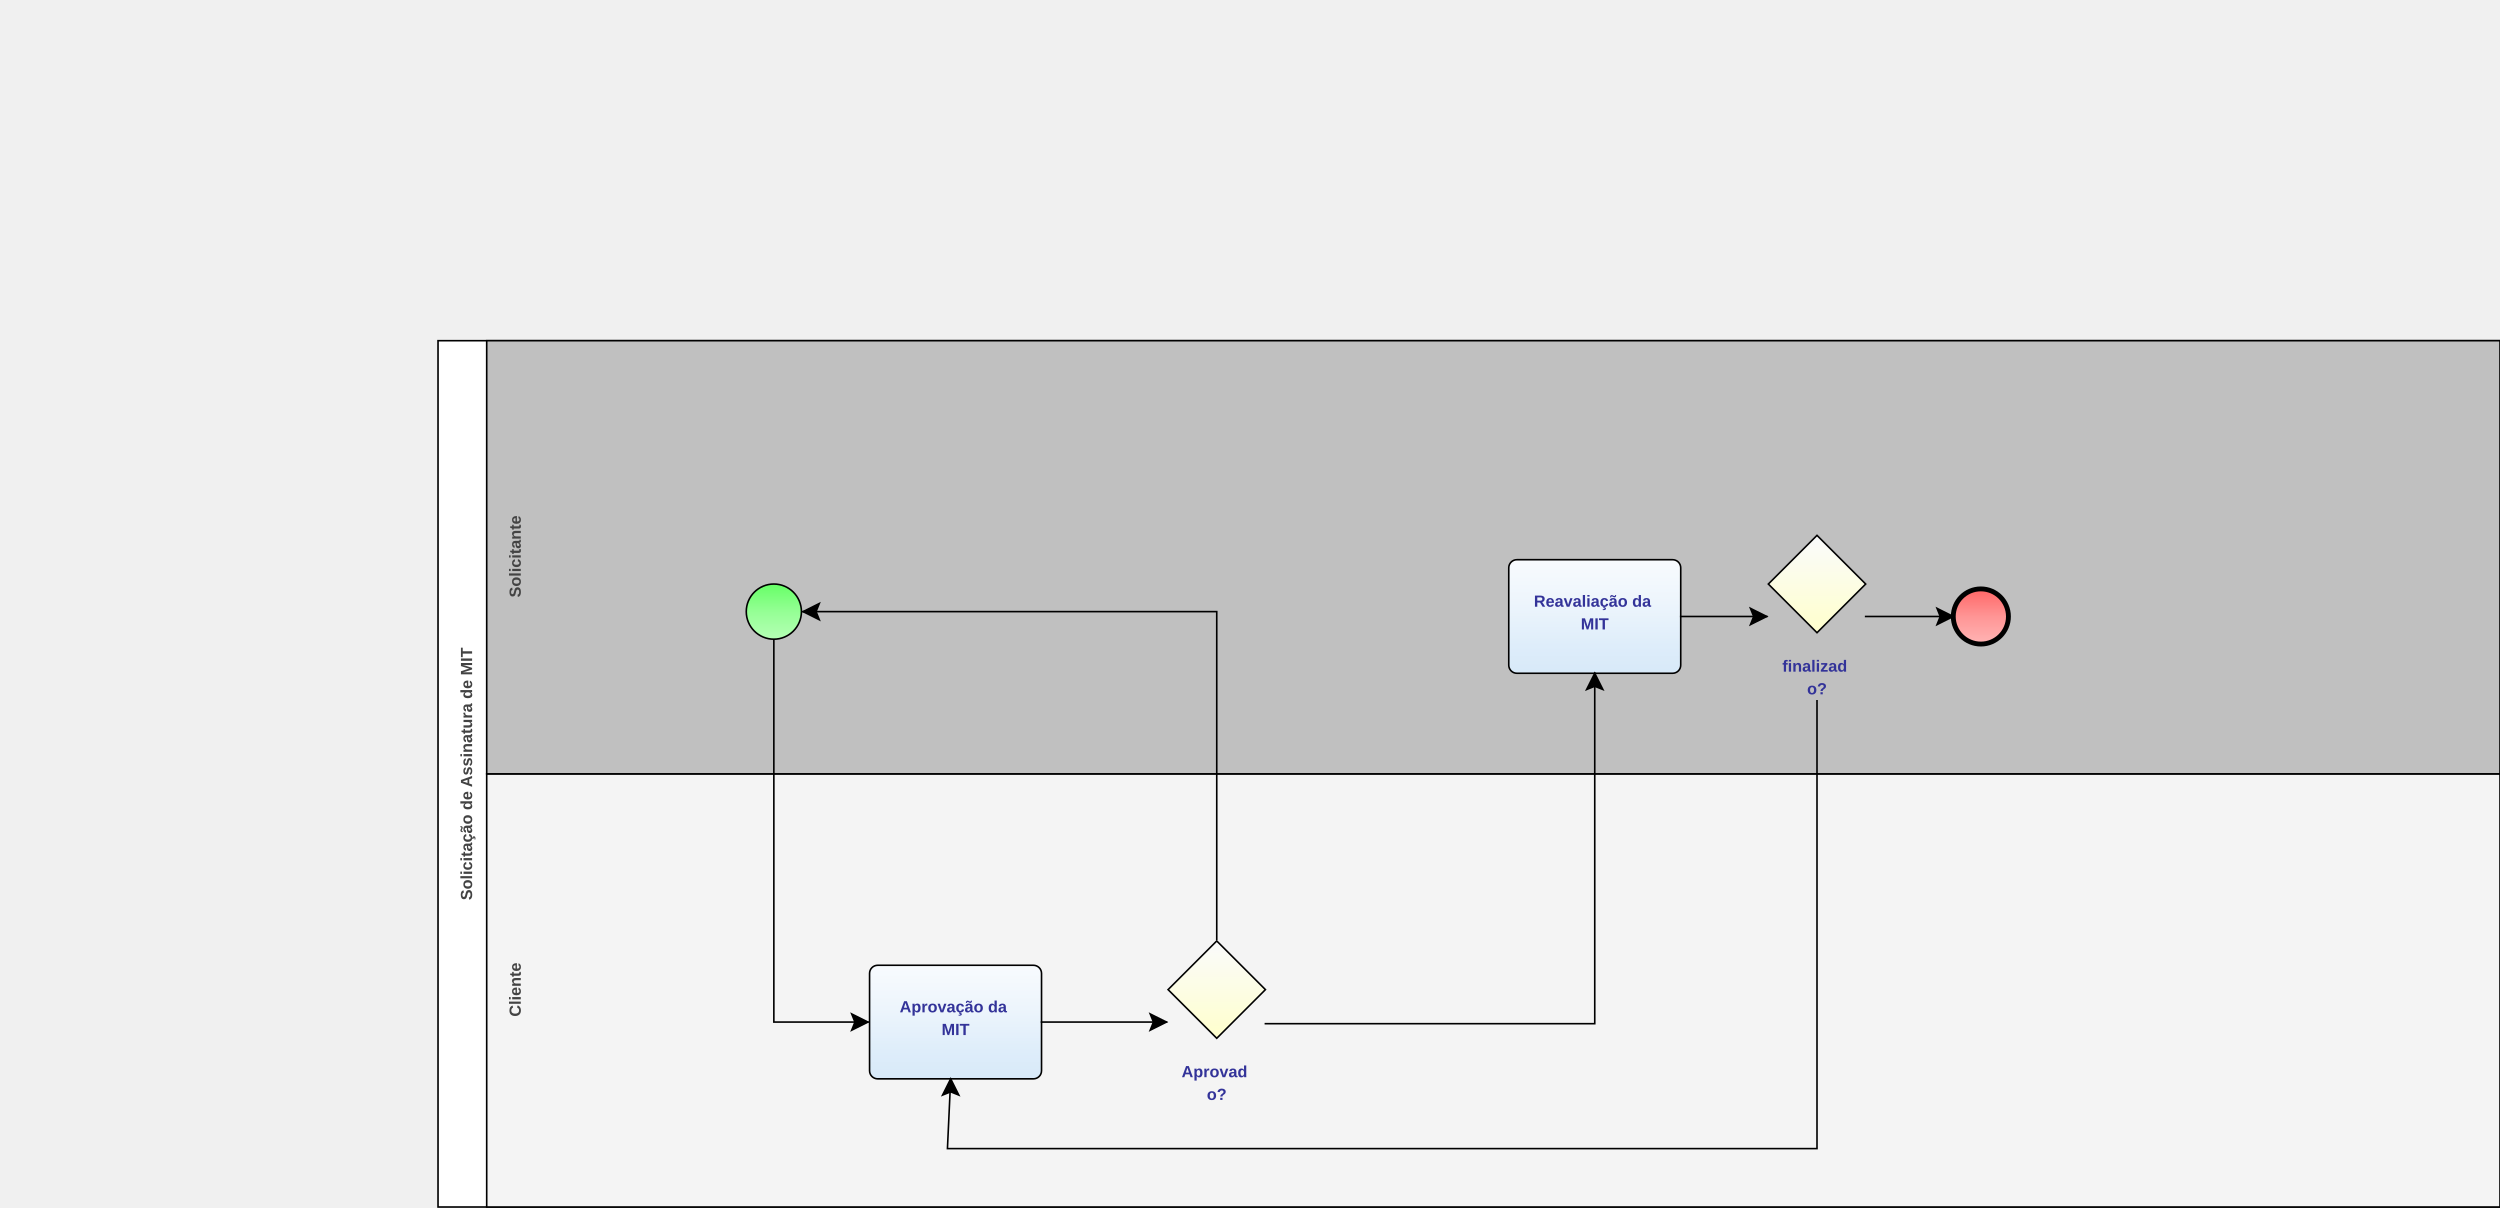
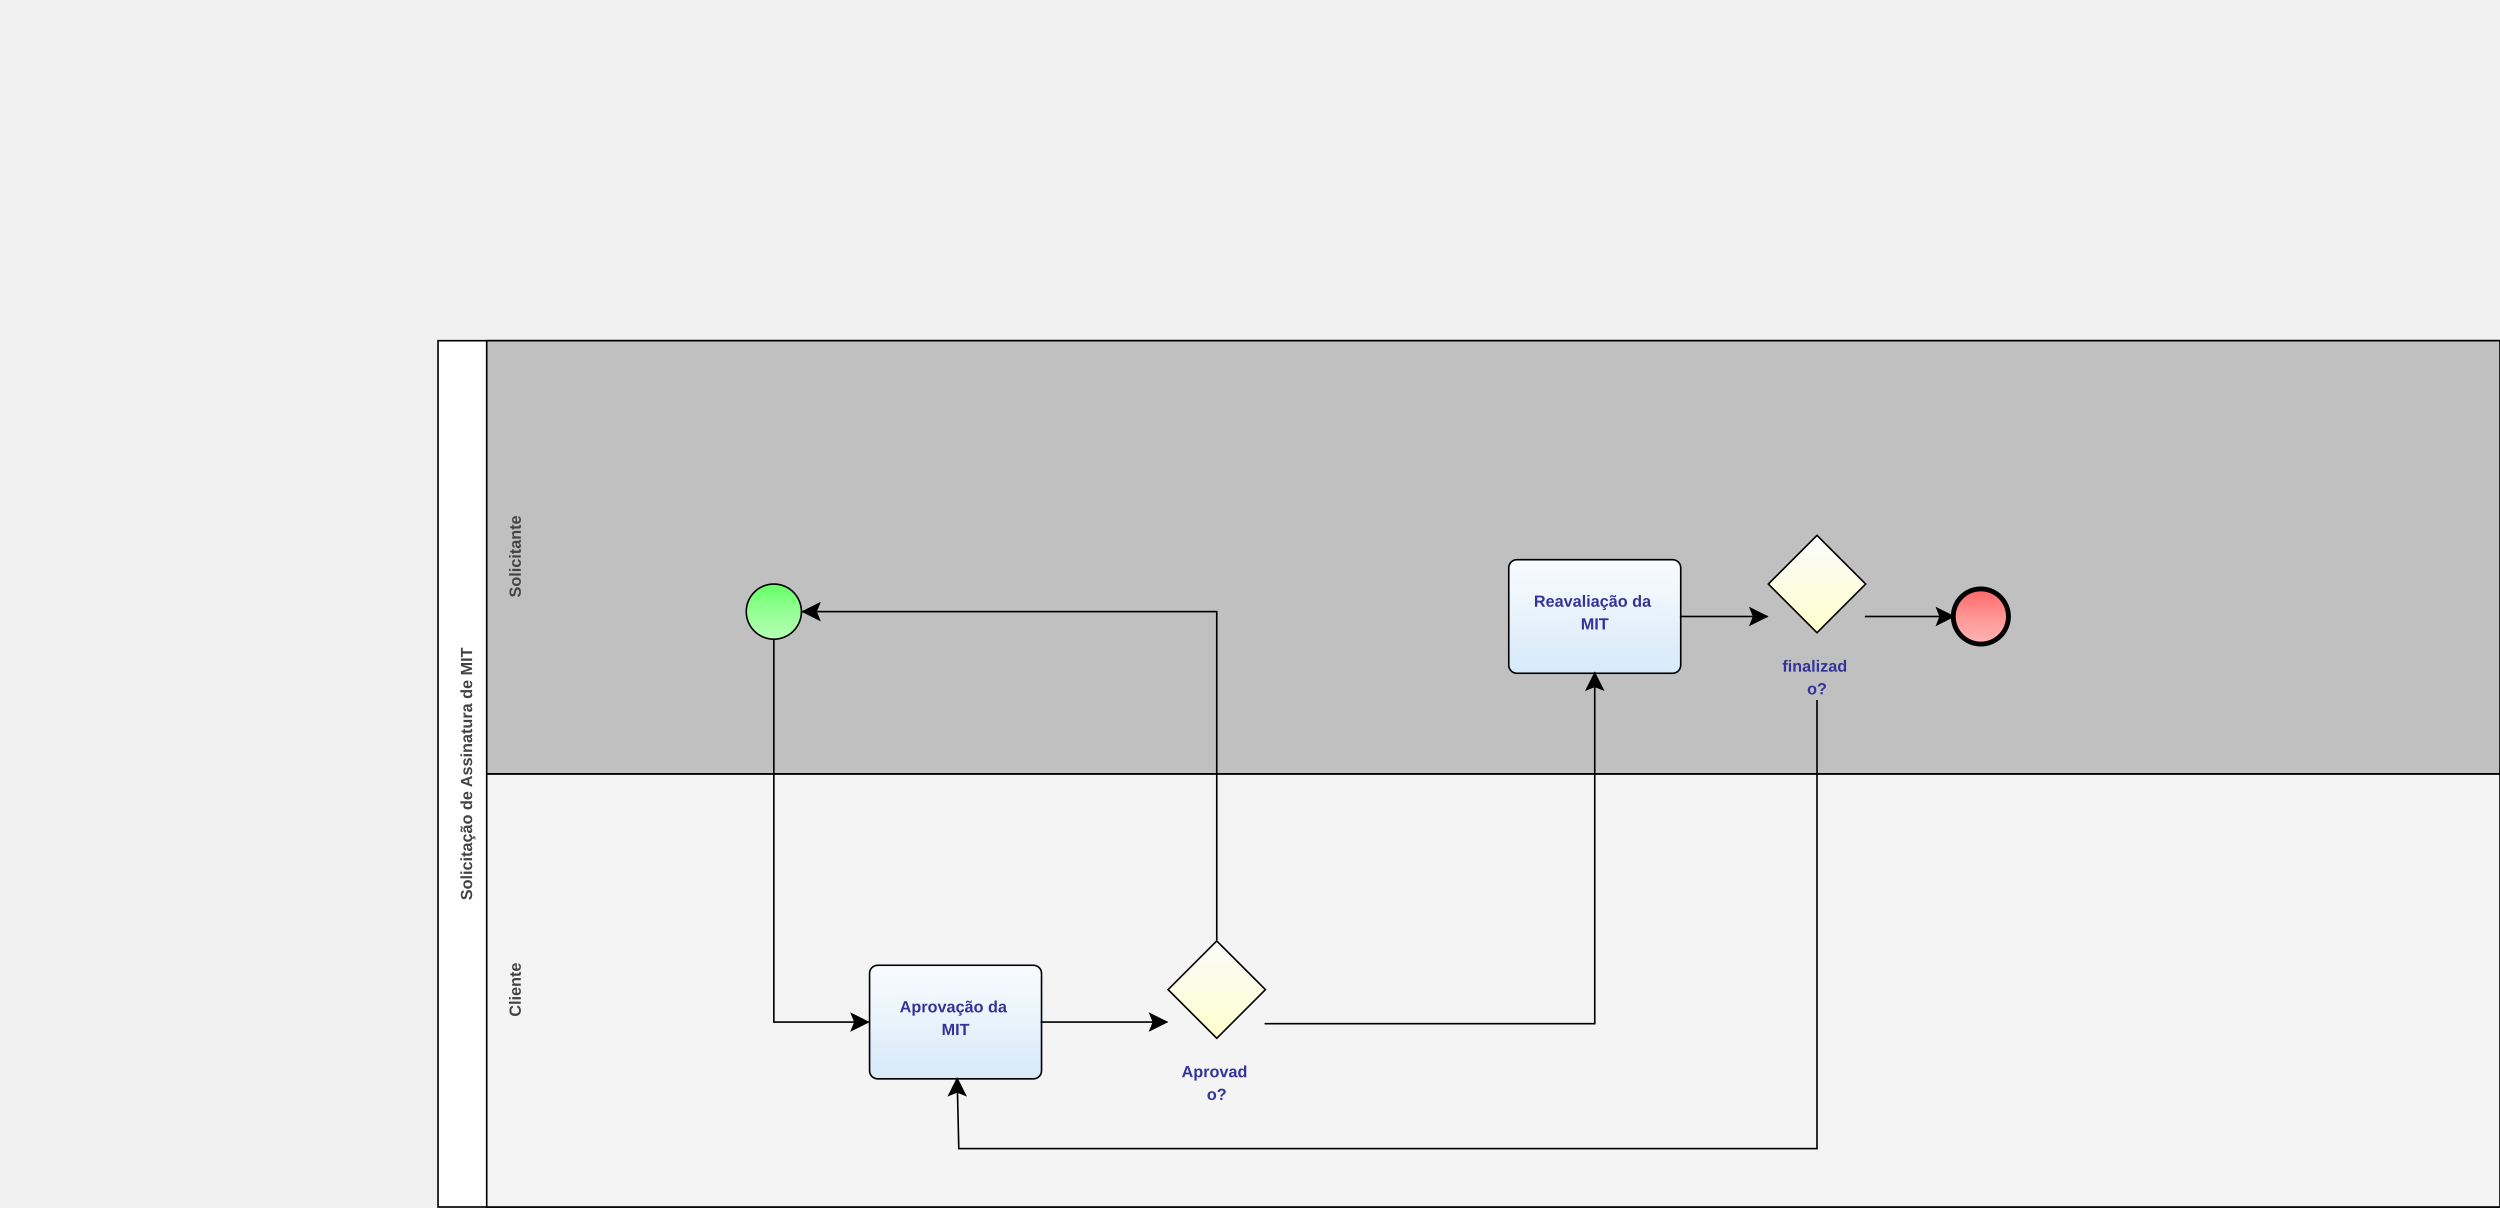
<svg xmlns="http://www.w3.org/2000/svg" xmlns:xlink="http://www.w3.org/1999/xlink" style="stroke-dasharray:none; shape-rendering:auto; font-family:'Arial'; text-rendering:auto; fill-opacity:1; color-interpolation:auto; color-rendering:auto; font-size:12; fill:black; stroke:black; image-rendering:auto; stroke-miterlimit:10; stroke-linecap:square; stroke-linejoin:miter; font-style:normal; stroke-width:1; stroke-dashoffset:0; font-weight:normal; stroke-opacity:1;" contentScriptType="text/ecmascript" preserveAspectRatio="xMidYMid meet" zoomAndPan="magnify" version="1.0" contentStyleType="text/css" xml:xlink="http://www.w3.org/1999/xlink" width="1541" height="744">
  <rect x="270" y="210" width="1271" height="534" ry="0" rx="0" style="stroke:#000000; fill:#FFFFFF" />
  <rect x="300" y="477" width="1241" height="267" ry="0" rx="0" style="stroke:#000000; fill:#F4F4F4" />
  <g componentSequence="3">
    <text x="-610" y="307" transform="rotate(270)" text-anchor="middle" style="font-weight:bold;font-size:10px;stroke:none; fill:#434343">
      <tspan dy="14" x="-610">Cliente</tspan>
    </text>
  </g>
  <rect x="300" y="210" width="1241" height="267" ry="0" rx="0" style="stroke:#000000; fill:#C0C0C0" />
  <g componentSequence="2">
    <text x="-343" y="307" transform="rotate(270)" text-anchor="middle" style="font-weight:bold;font-size:10px;stroke:none; fill:#434343">
      <tspan dy="14" x="-343">Solicitante</tspan>
    </text>
  </g>
  <g componentSequence="1">
    <text x="-477" y="277" transform="rotate(270)" text-anchor="middle" style="font-weight:bold;font-size:10px;stroke:none; fill:#434343">
      <tspan dy="14" x="-477">Solicitação de Assinatura de MIT</tspan>
    </text>
  </g>
  <g sequence="5">
-     <ellipse cx="477" cy="377" rx="17" ry="17" stroke-width="1" style="fill:url(#linearGradient66FF6696FF96B6FFB6_1228163359);" stroke="336633" />
+     <ellipse cx="477" cy="377" rx="17" ry="17" stroke-width="1" style="fill:url(#linearGradient66FF6696FF96B6FFB6_1561719470);" stroke="336633" />
  </g>
  <g sequence="6">
-     <rect x="536" y="595" width="106" height="70" ry="5" rx="5" style="fill:url(#linearGradientF8FBFEEDF5FCDEEDFAD4E7F8E2E5E9_1207156297);" stroke="191970" />
+     <rect x="536" y="595" width="106" height="70" ry="5" rx="5" style="fill:url(#linearGradientF8FBFEEDF5FCDEEDFAD4E7F8E2E5E9_1406273404);" stroke="191970" />
  </g>
  <g componentSequence="6">
    <text x="589" y="610" text-anchor="middle" style="font-weight:bold;font-size:10px;stroke:none; fill:#333399">
      <tspan dy="14" x="589">Aprovação da</tspan>
      <tspan dy="14" x="589">MIT</tspan>
    </text>
  </g>
  <g sequence="8">
-     <polygon points=" 720 610 750 580 780 610 750 640 720 610" style="fill:url(#linearGradientFAFBFCFFFFCC_1137451631);" stroke="000000" />
+     <polygon points=" 720 610 750 580 780 610 750 640 720 610" style="fill:url(#linearGradientFAFBFCFFFFCC_1475189214);" stroke="000000" />
  </g>
  <g componentSequence="8">
    <text x="750" y="650" text-anchor="middle" style="font-weight:bold;font-size:10px;stroke:none; fill:#333399">
      <tspan dy="14" x="750">Aprovad</tspan>
      <tspan dy="14" x="750">o?</tspan>
    </text>
  </g>
  <g sequence="11">
-     <rect x="930" y="345" width="106" height="70" ry="5" rx="5" style="fill:url(#linearGradientF8FBFEEDF5FCDEEDFAD4E7F8E2E5E9_114209906);" stroke="191970" />
+     <rect x="930" y="345" width="106" height="70" ry="5" rx="5" style="fill:url(#linearGradientF8FBFEEDF5FCDEEDFAD4E7F8E2E5E9_317656391);" stroke="191970" />
  </g>
  <g componentSequence="11">
    <text x="983" y="360" text-anchor="middle" style="font-weight:bold;font-size:10px;stroke:none; fill:#333399">
      <tspan dy="14" x="983">Reavaliação da</tspan>
      <tspan dy="14" x="983">MIT</tspan>
    </text>
  </g>
  <g sequence="15">
-     <ellipse cx="1221" cy="380" rx="17" ry="17" stroke-width="3" style="fill:url(#linearGradientFF6666FF9696FFB6B6_1834576133);" stroke="993333" />
+     <ellipse cx="1221" cy="380" rx="17" ry="17" stroke-width="3" style="fill:url(#linearGradientFF6666FF9696FFB6B6_1620909366);" stroke="993333" />
  </g>
  <g sequence="16">
-     <polygon points=" 1090 360 1120 330 1150 360 1120 390 1090 360" style="fill:url(#linearGradientFAFBFCFFFFCC_922915601);" stroke="000000" />
+     <polygon points=" 1090 360 1120 330 1150 360 1120 390 1090 360" style="fill:url(#linearGradientFAFBFCFFFFCC_590815166);" stroke="000000" />
  </g>
  <g componentSequence="16">
    <text x="1120" y="400" text-anchor="middle" style="font-weight:bold;font-size:10px;stroke:none; fill:#333399">
      <tspan dy="14" x="1120">finalizad</tspan>
      <tspan dy="14" x="1120">o?</tspan>
    </text>
  </g>
  <g componentSequence="7">
    <text x="487" y="542" style="font-size:10px;font-weight:none;stroke:none; fill:#333399" text-anchor="left" />
  </g>
-   <g componentSequence="17">
-     <text x="1073" y="380" style="font-size:10px;font-weight:none;stroke:none; fill:#333399" text-anchor="left" />
-   </g>
  <g componentSequence="9">
    <text x="691" y="630" style="font-size:10px;font-weight:none;stroke:none; fill:#333399" text-anchor="left" />
-   </g>
-   <g componentSequence="18">
-     <text x="1187" y="380" style="font-size:10px;font-weight:none;stroke:none; fill:#333399" text-anchor="left" />
  </g>
  <g componentSequence="10">
    <text x="734" y="377" style="font-size:10px;font-weight:none;stroke:none; fill:#333399" text-anchor="left" />
  </g>
  <g componentSequence="12">
    <text x="993" y="625" style="font-size:10px;font-weight:none;stroke:none; fill:#333399" text-anchor="left" />
  </g>
+   <g componentSequence="17">
+     <text x="1073" y="380" style="font-size:10px;font-weight:none;stroke:none; fill:#333399" text-anchor="left" />
+   </g>
+   <g componentSequence="18">
+     <text x="1187" y="380" style="font-size:10px;font-weight:none;stroke:none; fill:#333399" text-anchor="left" />
+   </g>
  <g componentSequence="19">
-     <text x="978" y="708" style="font-size:10px;font-weight:none;stroke:none; fill:#333399" text-anchor="left" />
+     <text x="982" y="708" style="font-size:10px;font-weight:none;stroke:none; fill:#333399" text-anchor="left" />
  </g>
  <path style="fill:none; stroke:#000000;stroke-width:1" d="M477.0 395.0 L477.0 630.0 L535.0 630.0" />
  <polygon style="fill:#000000; stroke:#000000;" points=" 525 625 535 630 525 635 527 630" />
  <path style="fill:none; stroke:#000000;stroke-width:1" d="M750.0 579.0 L750.0 377.0 L495.0 377.0" />
  <polygon style="fill:#000000; stroke:#000000;" points=" 505 382 495 377 505 372 503 377" />
  <path style="fill:none; stroke:#000000;stroke-width:1" d="M642.0 630.0 L719.0 630.0" />
  <polygon style="fill:#000000; stroke:#000000;" points=" 709 625 719 630 709 635 711 630" />
+   <path style="fill:none; stroke:#000000;stroke-width:1" d="M1120.0 432.0 L1120.0 708.0 L591.0 708.0 L590.0 665.0" />
+   <polygon style="fill:#000000; stroke:#000000;" points=" 585 675 590 665 595 675 590 673" />
  <path style="fill:none; stroke:#000000;stroke-width:1" d="M780.0 631.0 L983.0 631.0 L983.0 415.0" />
  <polygon style="fill:#000000; stroke:#000000;" points=" 978 425 983 415 988 425 983 423" />
  <path style="fill:none; stroke:#000000;stroke-width:1" d="M1036.0 380.0 L1089.0 380.0" />
  <polygon style="fill:#000000; stroke:#000000;" points=" 1079 375 1089 380 1079 385 1081 380" />
  <path style="fill:none; stroke:#000000;stroke-width:1" d="M1150.0 380.0 L1204.0 380.0" />
  <polygon style="fill:#000000; stroke:#000000;" points=" 1194 375 1204 380 1194 385 1196 380" />
-   <path style="fill:none; stroke:#000000;stroke-width:1" d="M1120.0 432.0 L1120.0 708.0 L584.0 708.0 L586.0 665.0" />
-   <polygon style="fill:#000000; stroke:#000000;" points=" 581 675 586 665 591 675 586 673" />
  <defs>
-     <linearGradient xlink:href="#linearGradient66FF6696FF96B6FFB6" id="linearGradient66FF6696FF96B6FFB6_1228163359" x1="0" y1="360.0" x2="0" y2="395.0" gradientUnits="userSpaceOnUse" xlink:type="simple" xlink:actuate="onLoad" xlink:show="other" />
+     <linearGradient xlink:href="#linearGradient66FF6696FF96B6FFB6" id="linearGradient66FF6696FF96B6FFB6_1561719470" x1="0" y1="360.0" x2="0" y2="395.0" gradientUnits="userSpaceOnUse" xlink:type="simple" xlink:actuate="onLoad" xlink:show="other" />
    <linearGradient id="linearGradient66FF6696FF96B6FFB6">
      <stop style="stop-color:#66FF66;stop-opacity:1;" offset="0.0" id="stop66FF66" />
      <stop style="stop-color:#96FF96;stop-opacity:1;" offset="0.5" id="stop96FF96" />
      <stop style="stop-color:#B6FFB6;stop-opacity:1;" offset="1.0" id="stopB6FFB6" />
    </linearGradient>
-     <linearGradient xlink:href="#linearGradientF8FBFEEDF5FCDEEDFAD4E7F8E2E5E9" id="linearGradientF8FBFEEDF5FCDEEDFAD4E7F8E2E5E9_1207156297" x1="0" y1="595.0" x2="0" y2="701.0" gradientUnits="userSpaceOnUse" xlink:type="simple" xlink:actuate="onLoad" xlink:show="other" />
+     <linearGradient xlink:href="#linearGradientF8FBFEEDF5FCDEEDFAD4E7F8E2E5E9" id="linearGradientF8FBFEEDF5FCDEEDFAD4E7F8E2E5E9_1406273404" x1="0" y1="595.0" x2="0" y2="701.0" gradientUnits="userSpaceOnUse" xlink:type="simple" xlink:actuate="onLoad" xlink:show="other" />
    <linearGradient id="linearGradientF8FBFEEDF5FCDEEDFAD4E7F8E2E5E9">
      <stop style="stop-color:#F8FBFE;stop-opacity:1;" offset="0.0" id="stopF8FBFE" />
      <stop style="stop-color:#EDF5FC;stop-opacity:1;" offset="0.25" id="stopEDF5FC" />
      <stop style="stop-color:#DEEDFA;stop-opacity:1;" offset="0.5" id="stopDEEDFA" />
      <stop style="stop-color:#D4E7F8;stop-opacity:1;" offset="0.75" id="stopD4E7F8" />
      <stop style="stop-color:#E2E5E9;stop-opacity:1;" offset="1.0" id="stopE2E5E9" />
    </linearGradient>
-     <linearGradient xlink:href="#linearGradientFAFBFCFFFFCC" id="linearGradientFAFBFCFFFFCC_1137451631" x1="0" y1="580.0" x2="0" y2="640.0" gradientUnits="userSpaceOnUse" xlink:type="simple" xlink:actuate="onLoad" xlink:show="other" />
+     <linearGradient xlink:href="#linearGradientFAFBFCFFFFCC" id="linearGradientFAFBFCFFFFCC_1475189214" x1="0" y1="580.0" x2="0" y2="640.0" gradientUnits="userSpaceOnUse" xlink:type="simple" xlink:actuate="onLoad" xlink:show="other" />
    <linearGradient id="linearGradientFAFBFCFFFFCC">
      <stop style="stop-color:#FAFBFC;stop-opacity:1;" offset="0.0" id="stopFAFBFC" />
      <stop style="stop-color:#FFFFCC;stop-opacity:1;" offset="1.0" id="stopFFFFCC" />
    </linearGradient>
-     <linearGradient xlink:href="#linearGradientF8FBFEEDF5FCDEEDFAD4E7F8E2E5E9" id="linearGradientF8FBFEEDF5FCDEEDFAD4E7F8E2E5E9_114209906" x1="0" y1="345.0" x2="0" y2="451.0" gradientUnits="userSpaceOnUse" xlink:type="simple" xlink:actuate="onLoad" xlink:show="other" />
-     <linearGradient xlink:href="#linearGradientFF6666FF9696FFB6B6" id="linearGradientFF6666FF9696FFB6B6_1834576133" x1="0" y1="363.0" x2="0" y2="398.0" gradientUnits="userSpaceOnUse" xlink:type="simple" xlink:actuate="onLoad" xlink:show="other" />
+     <linearGradient xlink:href="#linearGradientF8FBFEEDF5FCDEEDFAD4E7F8E2E5E9" id="linearGradientF8FBFEEDF5FCDEEDFAD4E7F8E2E5E9_317656391" x1="0" y1="345.0" x2="0" y2="451.0" gradientUnits="userSpaceOnUse" xlink:type="simple" xlink:actuate="onLoad" xlink:show="other" />
+     <linearGradient xlink:href="#linearGradientFF6666FF9696FFB6B6" id="linearGradientFF6666FF9696FFB6B6_1620909366" x1="0" y1="363.0" x2="0" y2="398.0" gradientUnits="userSpaceOnUse" xlink:type="simple" xlink:actuate="onLoad" xlink:show="other" />
    <linearGradient id="linearGradientFF6666FF9696FFB6B6">
      <stop style="stop-color:#FF6666;stop-opacity:1;" offset="0.0" id="stopFF6666" />
      <stop style="stop-color:#FF9696;stop-opacity:1;" offset="0.5" id="stopFF9696" />
      <stop style="stop-color:#FFB6B6;stop-opacity:1;" offset="1.0" id="stopFFB6B6" />
    </linearGradient>
-     <linearGradient xlink:href="#linearGradientFAFBFCFFFFCC" id="linearGradientFAFBFCFFFFCC_922915601" x1="0" y1="330.0" x2="0" y2="390.0" gradientUnits="userSpaceOnUse" xlink:type="simple" xlink:actuate="onLoad" xlink:show="other" />
+     <linearGradient xlink:href="#linearGradientFAFBFCFFFFCC" id="linearGradientFAFBFCFFFFCC_590815166" x1="0" y1="330.0" x2="0" y2="390.0" gradientUnits="userSpaceOnUse" xlink:type="simple" xlink:actuate="onLoad" xlink:show="other" />
  </defs>
</svg>
